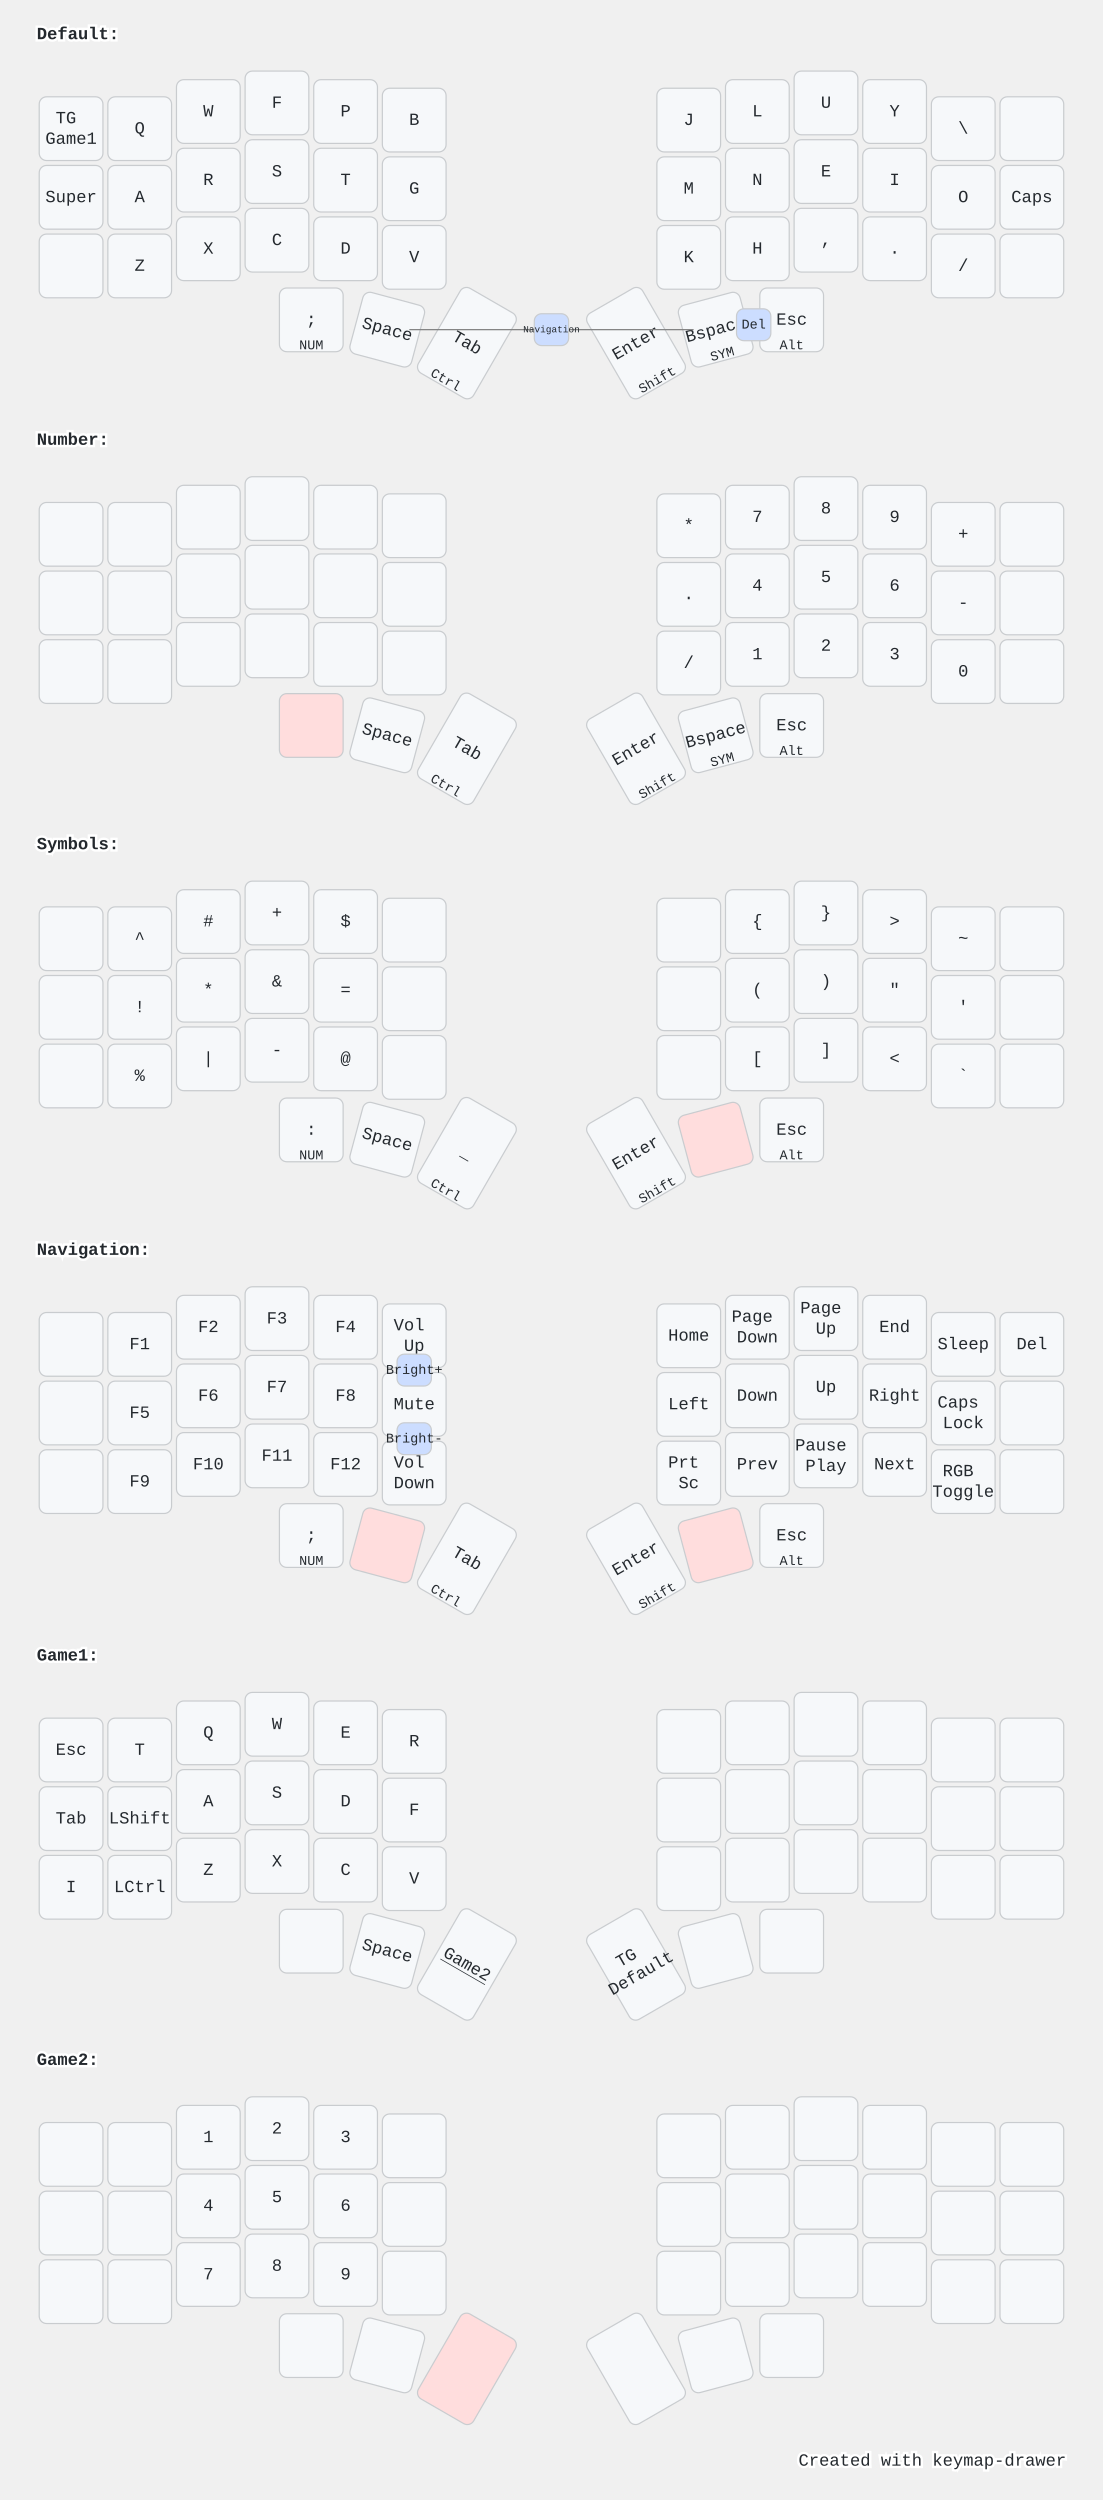
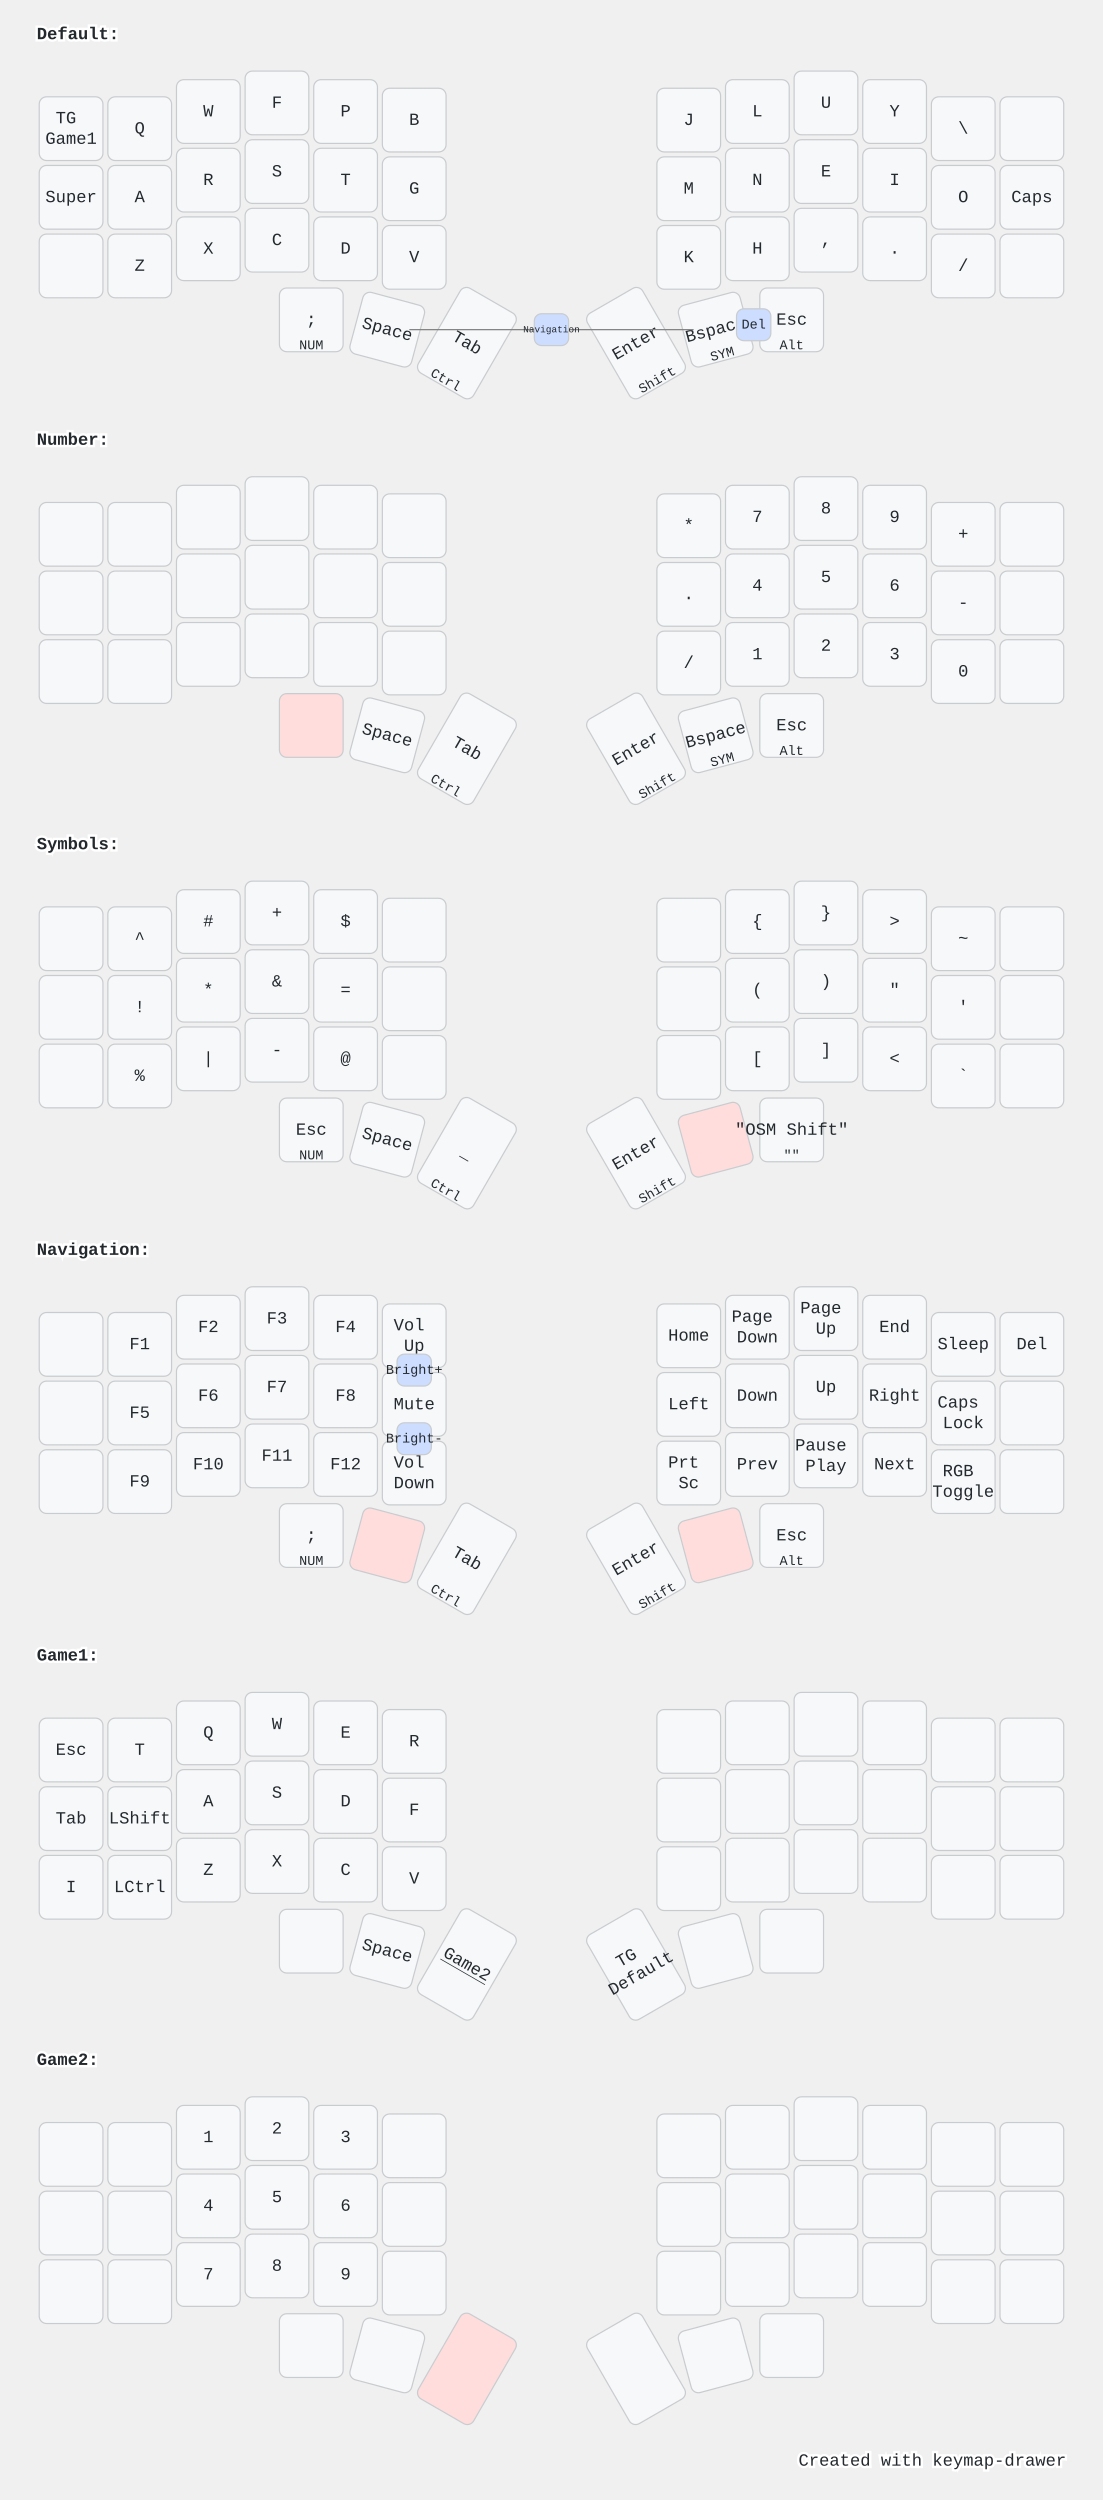
<svg xmlns="http://www.w3.org/2000/svg" width="900" height="2040" viewBox="0 0 900 2040" class="keymap">
  <style>/* inherit to force styles through use tags */
svg path {
    fill: inherit;
}

/* font and background color specifications */
svg.keymap {
    font-family: SFMono-Regular,Consolas,Liberation Mono,Menlo,monospace;
    font-size: 14px;
    font-kerning: normal;
    text-rendering: optimizeLegibility;
    fill: #24292e;
}

/* default key styling */
rect.key {
    fill: #f6f8fa;
}

rect.key, rect.combo {
    stroke: #c9cccf;
    stroke-width: 1;
}

/* default key side styling, only used is draw_key_sides is set */
rect.side {
    filter: brightness(90%);
}

/* color accent for combo boxes */
rect.combo, rect.combo-separate {
    fill: #cdf;
}

/* color accent for held keys */
rect.held, rect.combo.held {
    fill: #fdd;
}

/* color accent for ghost (optional) keys */
rect.ghost, rect.combo.ghost {
    stroke-dasharray: 4, 4;
    stroke-width: 2;
}

text {
    text-anchor: middle;
    dominant-baseline: middle;
}

/* styling for layer labels */
text.label {
    font-weight: bold;
    text-anchor: start;
    stroke: white;
    stroke-width: 4;
    paint-order: stroke;
}

/* styling for optional footer */
text.footer {
    text-anchor: end;
    dominant-baseline: auto;
    stroke: white;
    stroke-width: 4;
    paint-order: stroke;
}

/* styling for combo tap, and key non-tap label text */
text.combo, text.hold, text.shifted, text.left, text.right, text.tl, text.tr, text.bl, text.br {
    font-size: 11px;
}

text.hold, text.bl, text.br {
    text-anchor: middle;
    dominant-baseline: auto;
}

text.shifted, text.tl, text.tr {
    text-anchor: middle;
    dominant-baseline: hanging;
}

text.left, text.tl, text.bl {
    text-anchor: start;
}

text.right, text.tr, text.br {
    text-anchor: end;
}

text.layer-activator {
    text-decoration: underline;
}

/* styling for hold/shifted label text in combo box */
text.combo.hold, text.combo.shifted, text.combo.left, text.combo.right {
    font-size: 8px;
}

/* lighter symbol for transparent keys */
text.trans {
    fill: #7b7e81;
}

/* styling for combo dendrons */
path.combo {
    stroke-width: 1;
    stroke: gray;
    fill: none;
}

/* Start Tabler Icons Cleanup */
/* cannot use height/width with glyphs */
.icon-tabler &gt; path {
    fill: inherit;
    stroke: inherit;
    stroke-width: 2;
}
/* hide tabler's default box */
.icon-tabler &gt; path[stroke="none"][fill="none"] {
    visibility: hidden;
}
/* End Tabler Icons Cleanup */

@media (prefers-color-scheme: dark) {
svg.keymap { fill: #d1d6db; }
rect.key { fill: #3f4750; }
rect.key, rect.combo { stroke: #60666c; }
rect.combo, rect.combo-separate { fill: #1f3d7a; }
rect.held, rect.combo.held { fill: #854747; }
text.label, text.footer { stroke: black; }
text.trans { fill: #7e8184; }
path.combo { stroke: #7f7f7f; }

}</style>
  <g transform="translate(30, 0)" class="layer-Default">
    <text x="0" y="28" class="label" id="Default">Default:</text>
    <g transform="translate(0, 56)">
      <g transform="translate(28, 49)" class="key keypos-0">
        <rect rx="6" ry="6" x="-26" y="-26" width="52" height="52" class="key" />
        <text x="0" y="0" class="key tap">
          <tspan x="0" dy="-0.6em">TG</tspan>
          <tspan x="0" dy="1.2em">Game1</tspan>
        </text>
      </g>
      <g transform="translate(84, 49)" class="key keypos-1">
        <rect rx="6" ry="6" x="-26" y="-26" width="52" height="52" class="key" />
        <text x="0" y="0" class="key tap">Q</text>
      </g>
      <g transform="translate(140, 35)" class="key keypos-2">
        <rect rx="6" ry="6" x="-26" y="-26" width="52" height="52" class="key" />
        <text x="0" y="0" class="key tap">W</text>
      </g>
      <g transform="translate(196, 28)" class="key keypos-3">
        <rect rx="6" ry="6" x="-26" y="-26" width="52" height="52" class="key" />
        <text x="0" y="0" class="key tap">F</text>
      </g>
      <g transform="translate(252, 35)" class="key keypos-4">
        <rect rx="6" ry="6" x="-26" y="-26" width="52" height="52" class="key" />
        <text x="0" y="0" class="key tap">P</text>
      </g>
      <g transform="translate(308, 42)" class="key keypos-5">
        <rect rx="6" ry="6" x="-26" y="-26" width="52" height="52" class="key" />
        <text x="0" y="0" class="key tap">B</text>
      </g>
      <g transform="translate(532, 42)" class="key keypos-6">
        <rect rx="6" ry="6" x="-26" y="-26" width="52" height="52" class="key" />
        <text x="0" y="0" class="key tap">J</text>
      </g>
      <g transform="translate(588, 35)" class="key keypos-7">
        <rect rx="6" ry="6" x="-26" y="-26" width="52" height="52" class="key" />
        <text x="0" y="0" class="key tap">L</text>
      </g>
      <g transform="translate(644, 28)" class="key keypos-8">
        <rect rx="6" ry="6" x="-26" y="-26" width="52" height="52" class="key" />
        <text x="0" y="0" class="key tap">U</text>
      </g>
      <g transform="translate(700, 35)" class="key keypos-9">
        <rect rx="6" ry="6" x="-26" y="-26" width="52" height="52" class="key" />
        <text x="0" y="0" class="key tap">Y</text>
      </g>
      <g transform="translate(756, 49)" class="key keypos-10">
        <rect rx="6" ry="6" x="-26" y="-26" width="52" height="52" class="key" />
        <text x="0" y="0" class="key tap">\</text>
      </g>
      <g transform="translate(812, 49)" class="key keypos-11">
        <rect rx="6" ry="6" x="-26" y="-26" width="52" height="52" class="key" />
      </g>
      <g transform="translate(28, 105)" class="key keypos-12">
        <rect rx="6" ry="6" x="-26" y="-26" width="52" height="52" class="key" />
        <text x="0" y="0" class="key tap">Super</text>
      </g>
      <g transform="translate(84, 105)" class="key keypos-13">
        <rect rx="6" ry="6" x="-26" y="-26" width="52" height="52" class="key" />
        <text x="0" y="0" class="key tap">A</text>
      </g>
      <g transform="translate(140, 91)" class="key keypos-14">
        <rect rx="6" ry="6" x="-26" y="-26" width="52" height="52" class="key" />
        <text x="0" y="0" class="key tap">R</text>
      </g>
      <g transform="translate(196, 84)" class="key keypos-15">
        <rect rx="6" ry="6" x="-26" y="-26" width="52" height="52" class="key" />
        <text x="0" y="0" class="key tap">S</text>
      </g>
      <g transform="translate(252, 91)" class="key keypos-16">
        <rect rx="6" ry="6" x="-26" y="-26" width="52" height="52" class="key" />
        <text x="0" y="0" class="key tap">T</text>
      </g>
      <g transform="translate(308, 98)" class="key keypos-17">
        <rect rx="6" ry="6" x="-26" y="-26" width="52" height="52" class="key" />
        <text x="0" y="0" class="key tap">G</text>
      </g>
      <g transform="translate(532, 98)" class="key keypos-18">
        <rect rx="6" ry="6" x="-26" y="-26" width="52" height="52" class="key" />
        <text x="0" y="0" class="key tap">M</text>
      </g>
      <g transform="translate(588, 91)" class="key keypos-19">
        <rect rx="6" ry="6" x="-26" y="-26" width="52" height="52" class="key" />
        <text x="0" y="0" class="key tap">N</text>
      </g>
      <g transform="translate(644, 84)" class="key keypos-20">
        <rect rx="6" ry="6" x="-26" y="-26" width="52" height="52" class="key" />
        <text x="0" y="0" class="key tap">E</text>
      </g>
      <g transform="translate(700, 91)" class="key keypos-21">
        <rect rx="6" ry="6" x="-26" y="-26" width="52" height="52" class="key" />
        <text x="0" y="0" class="key tap">I</text>
      </g>
      <g transform="translate(756, 105)" class="key keypos-22">
        <rect rx="6" ry="6" x="-26" y="-26" width="52" height="52" class="key" />
        <text x="0" y="0" class="key tap">O</text>
      </g>
      <g transform="translate(812, 105)" class="key keypos-23">
        <rect rx="6" ry="6" x="-26" y="-26" width="52" height="52" class="key" />
        <text x="0" y="0" class="key tap">Caps</text>
      </g>
      <g transform="translate(28, 161)" class="key keypos-24">
        <rect rx="6" ry="6" x="-26" y="-26" width="52" height="52" class="key" />
      </g>
      <g transform="translate(84, 161)" class="key keypos-25">
        <rect rx="6" ry="6" x="-26" y="-26" width="52" height="52" class="key" />
        <text x="0" y="0" class="key tap">Z</text>
      </g>
      <g transform="translate(140, 147)" class="key keypos-26">
        <rect rx="6" ry="6" x="-26" y="-26" width="52" height="52" class="key" />
        <text x="0" y="0" class="key tap">X</text>
      </g>
      <g transform="translate(196, 140)" class="key keypos-27">
        <rect rx="6" ry="6" x="-26" y="-26" width="52" height="52" class="key" />
        <text x="0" y="0" class="key tap">C</text>
      </g>
      <g transform="translate(252, 147)" class="key keypos-28">
        <rect rx="6" ry="6" x="-26" y="-26" width="52" height="52" class="key" />
        <text x="0" y="0" class="key tap">D</text>
      </g>
      <g transform="translate(308, 154)" class="key keypos-29">
        <rect rx="6" ry="6" x="-26" y="-26" width="52" height="52" class="key" />
        <text x="0" y="0" class="key tap">V</text>
      </g>
      <g transform="translate(532, 154)" class="key keypos-30">
        <rect rx="6" ry="6" x="-26" y="-26" width="52" height="52" class="key" />
        <text x="0" y="0" class="key tap">K</text>
      </g>
      <g transform="translate(588, 147)" class="key keypos-31">
        <rect rx="6" ry="6" x="-26" y="-26" width="52" height="52" class="key" />
        <text x="0" y="0" class="key tap">H</text>
      </g>
      <g transform="translate(644, 140)" class="key keypos-32">
        <rect rx="6" ry="6" x="-26" y="-26" width="52" height="52" class="key" />
        <text x="0" y="0" class="key tap">,</text>
      </g>
      <g transform="translate(700, 147)" class="key keypos-33">
        <rect rx="6" ry="6" x="-26" y="-26" width="52" height="52" class="key" />
        <text x="0" y="0" class="key tap">.</text>
      </g>
      <g transform="translate(756, 161)" class="key keypos-34">
        <rect rx="6" ry="6" x="-26" y="-26" width="52" height="52" class="key" />
        <text x="0" y="0" class="key tap">/</text>
      </g>
      <g transform="translate(812, 161)" class="key keypos-35">
        <rect rx="6" ry="6" x="-26" y="-26" width="52" height="52" class="key" />
      </g>
      <g transform="translate(224, 205)" class="key keypos-36">
        <rect rx="6" ry="6" x="-26" y="-26" width="52" height="52" class="key" />
        <text x="0" y="0" class="key tap">;</text>
        <text x="0" y="24" class="key hold">NUM</text>
      </g>
      <g transform="translate(286, 213) rotate(15.0)" class="key keypos-37">
        <rect rx="6" ry="6" x="-26" y="-26" width="52" height="52" class="key" />
        <text x="0" y="0" class="key tap">Space</text>
      </g>
      <g transform="translate(351, 224) rotate(30.0)" class="key keypos-38">
        <rect rx="6" ry="6" x="-26" y="-40" width="52" height="80" class="key" />
        <text x="0" y="0" class="key tap">Tab</text>
        <text x="0" y="38" class="key hold">Ctrl</text>
      </g>
      <g transform="translate(489, 224) rotate(-30.0)" class="key keypos-39">
        <rect rx="6" ry="6" x="-26" y="-40" width="52" height="80" class="key" />
        <text x="0" y="0" class="key tap">Enter</text>
        <text x="0" y="38" class="key hold">Shift</text>
      </g>
      <g transform="translate(554, 213) rotate(-15.0)" class="key keypos-40">
        <rect rx="6" ry="6" x="-26" y="-26" width="52" height="52" class="key" />
        <text x="0" y="0" class="key tap">Bspace</text>
        <text x="0" y="24" class="key hold">SYM</text>
      </g>
      <g transform="translate(616, 205)" class="key keypos-41">
        <rect rx="6" ry="6" x="-26" y="-26" width="52" height="52" class="key" />
        <text x="0" y="0" class="key tap">Esc</text>
        <text x="0" y="24" class="key hold">Alt</text>
      </g>
      <g class="combo combopos-0">
        <path d="M420,213 l-116,0" class="combo" />
        <path d="M420,213 l116,0" class="combo" />
        <rect rx="6" ry="6" x="406" y="200" width="28" height="26" class="combo" />
        <a href="#Navigation">
          <text x="420" y="213" class="combo tap layer-activator">
            <tspan style="font-size: 70%">Navigation</tspan>
          </text>
        </a>
      </g>
      <g class="combo combopos-1">
        <rect rx="6" ry="6" x="571" y="196" width="28" height="26" class="combo" />
        <text x="585" y="209" class="combo tap">Del</text>
      </g>
    </g>
  </g>
  <g transform="translate(30, 331)" class="layer-Number">
    <text x="0" y="28" class="label" id="Number">Number:</text>
    <g transform="translate(0, 56)">
      <g transform="translate(28, 49)" class="key keypos-0">
        <rect rx="6" ry="6" x="-26" y="-26" width="52" height="52" class="key" />
      </g>
      <g transform="translate(84, 49)" class="key keypos-1">
        <rect rx="6" ry="6" x="-26" y="-26" width="52" height="52" class="key" />
      </g>
      <g transform="translate(140, 35)" class="key keypos-2">
        <rect rx="6" ry="6" x="-26" y="-26" width="52" height="52" class="key" />
      </g>
      <g transform="translate(196, 28)" class="key keypos-3">
        <rect rx="6" ry="6" x="-26" y="-26" width="52" height="52" class="key" />
      </g>
      <g transform="translate(252, 35)" class="key keypos-4">
        <rect rx="6" ry="6" x="-26" y="-26" width="52" height="52" class="key" />
      </g>
      <g transform="translate(308, 42)" class="key keypos-5">
        <rect rx="6" ry="6" x="-26" y="-26" width="52" height="52" class="key" />
      </g>
      <g transform="translate(532, 42)" class="key keypos-6">
        <rect rx="6" ry="6" x="-26" y="-26" width="52" height="52" class="key" />
        <text x="0" y="0" class="key tap">*</text>
      </g>
      <g transform="translate(588, 35)" class="key keypos-7">
        <rect rx="6" ry="6" x="-26" y="-26" width="52" height="52" class="key" />
        <text x="0" y="0" class="key tap">7</text>
      </g>
      <g transform="translate(644, 28)" class="key keypos-8">
        <rect rx="6" ry="6" x="-26" y="-26" width="52" height="52" class="key" />
        <text x="0" y="0" class="key tap">8</text>
      </g>
      <g transform="translate(700, 35)" class="key keypos-9">
        <rect rx="6" ry="6" x="-26" y="-26" width="52" height="52" class="key" />
        <text x="0" y="0" class="key tap">9</text>
      </g>
      <g transform="translate(756, 49)" class="key keypos-10">
        <rect rx="6" ry="6" x="-26" y="-26" width="52" height="52" class="key" />
        <text x="0" y="0" class="key tap">+</text>
      </g>
      <g transform="translate(812, 49)" class="key keypos-11">
        <rect rx="6" ry="6" x="-26" y="-26" width="52" height="52" class="key" />
      </g>
      <g transform="translate(28, 105)" class="key keypos-12">
        <rect rx="6" ry="6" x="-26" y="-26" width="52" height="52" class="key" />
      </g>
      <g transform="translate(84, 105)" class="key keypos-13">
        <rect rx="6" ry="6" x="-26" y="-26" width="52" height="52" class="key" />
      </g>
      <g transform="translate(140, 91)" class="key keypos-14">
        <rect rx="6" ry="6" x="-26" y="-26" width="52" height="52" class="key" />
      </g>
      <g transform="translate(196, 84)" class="key keypos-15">
        <rect rx="6" ry="6" x="-26" y="-26" width="52" height="52" class="key" />
      </g>
      <g transform="translate(252, 91)" class="key keypos-16">
        <rect rx="6" ry="6" x="-26" y="-26" width="52" height="52" class="key" />
      </g>
      <g transform="translate(308, 98)" class="key keypos-17">
        <rect rx="6" ry="6" x="-26" y="-26" width="52" height="52" class="key" />
      </g>
      <g transform="translate(532, 98)" class="key keypos-18">
        <rect rx="6" ry="6" x="-26" y="-26" width="52" height="52" class="key" />
        <text x="0" y="0" class="key tap">.</text>
      </g>
      <g transform="translate(588, 91)" class="key keypos-19">
        <rect rx="6" ry="6" x="-26" y="-26" width="52" height="52" class="key" />
        <text x="0" y="0" class="key tap">4</text>
      </g>
      <g transform="translate(644, 84)" class="key keypos-20">
        <rect rx="6" ry="6" x="-26" y="-26" width="52" height="52" class="key" />
        <text x="0" y="0" class="key tap">5</text>
      </g>
      <g transform="translate(700, 91)" class="key keypos-21">
        <rect rx="6" ry="6" x="-26" y="-26" width="52" height="52" class="key" />
        <text x="0" y="0" class="key tap">6</text>
      </g>
      <g transform="translate(756, 105)" class="key keypos-22">
        <rect rx="6" ry="6" x="-26" y="-26" width="52" height="52" class="key" />
        <text x="0" y="0" class="key tap">-</text>
      </g>
      <g transform="translate(812, 105)" class="key keypos-23">
        <rect rx="6" ry="6" x="-26" y="-26" width="52" height="52" class="key" />
      </g>
      <g transform="translate(28, 161)" class="key keypos-24">
        <rect rx="6" ry="6" x="-26" y="-26" width="52" height="52" class="key" />
      </g>
      <g transform="translate(84, 161)" class="key keypos-25">
        <rect rx="6" ry="6" x="-26" y="-26" width="52" height="52" class="key" />
      </g>
      <g transform="translate(140, 147)" class="key keypos-26">
        <rect rx="6" ry="6" x="-26" y="-26" width="52" height="52" class="key" />
      </g>
      <g transform="translate(196, 140)" class="key keypos-27">
        <rect rx="6" ry="6" x="-26" y="-26" width="52" height="52" class="key" />
      </g>
      <g transform="translate(252, 147)" class="key keypos-28">
        <rect rx="6" ry="6" x="-26" y="-26" width="52" height="52" class="key" />
      </g>
      <g transform="translate(308, 154)" class="key keypos-29">
        <rect rx="6" ry="6" x="-26" y="-26" width="52" height="52" class="key" />
      </g>
      <g transform="translate(532, 154)" class="key keypos-30">
        <rect rx="6" ry="6" x="-26" y="-26" width="52" height="52" class="key" />
        <text x="0" y="0" class="key tap">/</text>
      </g>
      <g transform="translate(588, 147)" class="key keypos-31">
        <rect rx="6" ry="6" x="-26" y="-26" width="52" height="52" class="key" />
        <text x="0" y="0" class="key tap">1</text>
      </g>
      <g transform="translate(644, 140)" class="key keypos-32">
        <rect rx="6" ry="6" x="-26" y="-26" width="52" height="52" class="key" />
        <text x="0" y="0" class="key tap">2</text>
      </g>
      <g transform="translate(700, 147)" class="key keypos-33">
        <rect rx="6" ry="6" x="-26" y="-26" width="52" height="52" class="key" />
        <text x="0" y="0" class="key tap">3</text>
      </g>
      <g transform="translate(756, 161)" class="key keypos-34">
        <rect rx="6" ry="6" x="-26" y="-26" width="52" height="52" class="key" />
        <text x="0" y="0" class="key tap">0</text>
      </g>
      <g transform="translate(812, 161)" class="key keypos-35">
        <rect rx="6" ry="6" x="-26" y="-26" width="52" height="52" class="key" />
      </g>
      <g transform="translate(224, 205)" class="key held keypos-36">
        <rect rx="6" ry="6" x="-26" y="-26" width="52" height="52" class="key held" />
      </g>
      <g transform="translate(286, 213) rotate(15.0)" class="key keypos-37">
        <rect rx="6" ry="6" x="-26" y="-26" width="52" height="52" class="key" />
        <text x="0" y="0" class="key tap">Space</text>
      </g>
      <g transform="translate(351, 224) rotate(30.0)" class="key keypos-38">
        <rect rx="6" ry="6" x="-26" y="-40" width="52" height="80" class="key" />
        <text x="0" y="0" class="key tap">Tab</text>
        <text x="0" y="38" class="key hold">Ctrl</text>
      </g>
      <g transform="translate(489, 224) rotate(-30.0)" class="key keypos-39">
        <rect rx="6" ry="6" x="-26" y="-40" width="52" height="80" class="key" />
        <text x="0" y="0" class="key tap">Enter</text>
        <text x="0" y="38" class="key hold">Shift</text>
      </g>
      <g transform="translate(554, 213) rotate(-15.0)" class="key keypos-40">
        <rect rx="6" ry="6" x="-26" y="-26" width="52" height="52" class="key" />
        <text x="0" y="0" class="key tap">Bspace</text>
        <text x="0" y="24" class="key hold">SYM</text>
      </g>
      <g transform="translate(616, 205)" class="key keypos-41">
        <rect rx="6" ry="6" x="-26" y="-26" width="52" height="52" class="key" />
        <text x="0" y="0" class="key tap">Esc</text>
        <text x="0" y="24" class="key hold">Alt</text>
      </g>
    </g>
  </g>
  <g transform="translate(30, 661)" class="layer-Symbols">
    <text x="0" y="28" class="label" id="Symbols">Symbols:</text>
    <g transform="translate(0, 56)">
      <g transform="translate(28, 49)" class="key keypos-0">
        <rect rx="6" ry="6" x="-26" y="-26" width="52" height="52" class="key" />
      </g>
      <g transform="translate(84, 49)" class="key keypos-1">
        <rect rx="6" ry="6" x="-26" y="-26" width="52" height="52" class="key" />
        <text x="0" y="0" class="key tap">^</text>
      </g>
      <g transform="translate(140, 35)" class="key keypos-2">
        <rect rx="6" ry="6" x="-26" y="-26" width="52" height="52" class="key" />
        <text x="0" y="0" class="key tap">#</text>
      </g>
      <g transform="translate(196, 28)" class="key keypos-3">
        <rect rx="6" ry="6" x="-26" y="-26" width="52" height="52" class="key" />
        <text x="0" y="0" class="key tap">+</text>
      </g>
      <g transform="translate(252, 35)" class="key keypos-4">
        <rect rx="6" ry="6" x="-26" y="-26" width="52" height="52" class="key" />
        <text x="0" y="0" class="key tap">$</text>
      </g>
      <g transform="translate(308, 42)" class="key keypos-5">
        <rect rx="6" ry="6" x="-26" y="-26" width="52" height="52" class="key" />
      </g>
      <g transform="translate(532, 42)" class="key keypos-6">
        <rect rx="6" ry="6" x="-26" y="-26" width="52" height="52" class="key" />
      </g>
      <g transform="translate(588, 35)" class="key keypos-7">
        <rect rx="6" ry="6" x="-26" y="-26" width="52" height="52" class="key" />
        <text x="0" y="0" class="key tap">{</text>
      </g>
      <g transform="translate(644, 28)" class="key keypos-8">
        <rect rx="6" ry="6" x="-26" y="-26" width="52" height="52" class="key" />
        <text x="0" y="0" class="key tap">}</text>
      </g>
      <g transform="translate(700, 35)" class="key keypos-9">
        <rect rx="6" ry="6" x="-26" y="-26" width="52" height="52" class="key" />
        <text x="0" y="0" class="key tap">&gt;</text>
      </g>
      <g transform="translate(756, 49)" class="key keypos-10">
        <rect rx="6" ry="6" x="-26" y="-26" width="52" height="52" class="key" />
        <text x="0" y="0" class="key tap">~</text>
      </g>
      <g transform="translate(812, 49)" class="key keypos-11">
        <rect rx="6" ry="6" x="-26" y="-26" width="52" height="52" class="key" />
      </g>
      <g transform="translate(28, 105)" class="key keypos-12">
        <rect rx="6" ry="6" x="-26" y="-26" width="52" height="52" class="key" />
      </g>
      <g transform="translate(84, 105)" class="key keypos-13">
        <rect rx="6" ry="6" x="-26" y="-26" width="52" height="52" class="key" />
        <text x="0" y="0" class="key tap">!</text>
      </g>
      <g transform="translate(140, 91)" class="key keypos-14">
        <rect rx="6" ry="6" x="-26" y="-26" width="52" height="52" class="key" />
        <text x="0" y="0" class="key tap">*</text>
      </g>
      <g transform="translate(196, 84)" class="key keypos-15">
        <rect rx="6" ry="6" x="-26" y="-26" width="52" height="52" class="key" />
        <text x="0" y="0" class="key tap">&amp;</text>
      </g>
      <g transform="translate(252, 91)" class="key keypos-16">
        <rect rx="6" ry="6" x="-26" y="-26" width="52" height="52" class="key" />
        <text x="0" y="0" class="key tap">=</text>
      </g>
      <g transform="translate(308, 98)" class="key keypos-17">
        <rect rx="6" ry="6" x="-26" y="-26" width="52" height="52" class="key" />
      </g>
      <g transform="translate(532, 98)" class="key keypos-18">
        <rect rx="6" ry="6" x="-26" y="-26" width="52" height="52" class="key" />
      </g>
      <g transform="translate(588, 91)" class="key keypos-19">
        <rect rx="6" ry="6" x="-26" y="-26" width="52" height="52" class="key" />
        <text x="0" y="0" class="key tap">(</text>
      </g>
      <g transform="translate(644, 84)" class="key keypos-20">
        <rect rx="6" ry="6" x="-26" y="-26" width="52" height="52" class="key" />
        <text x="0" y="0" class="key tap">)</text>
      </g>
      <g transform="translate(700, 91)" class="key keypos-21">
        <rect rx="6" ry="6" x="-26" y="-26" width="52" height="52" class="key" />
        <text x="0" y="0" class="key tap">"</text>
      </g>
      <g transform="translate(756, 105)" class="key keypos-22">
        <rect rx="6" ry="6" x="-26" y="-26" width="52" height="52" class="key" />
        <text x="0" y="0" class="key tap">'</text>
      </g>
      <g transform="translate(812, 105)" class="key keypos-23">
        <rect rx="6" ry="6" x="-26" y="-26" width="52" height="52" class="key" />
      </g>
      <g transform="translate(28, 161)" class="key keypos-24">
        <rect rx="6" ry="6" x="-26" y="-26" width="52" height="52" class="key" />
      </g>
      <g transform="translate(84, 161)" class="key keypos-25">
        <rect rx="6" ry="6" x="-26" y="-26" width="52" height="52" class="key" />
        <text x="0" y="0" class="key tap">%</text>
      </g>
      <g transform="translate(140, 147)" class="key keypos-26">
        <rect rx="6" ry="6" x="-26" y="-26" width="52" height="52" class="key" />
        <text x="0" y="0" class="key tap">|</text>
      </g>
      <g transform="translate(196, 140)" class="key keypos-27">
        <rect rx="6" ry="6" x="-26" y="-26" width="52" height="52" class="key" />
        <text x="0" y="0" class="key tap">-</text>
      </g>
      <g transform="translate(252, 147)" class="key keypos-28">
        <rect rx="6" ry="6" x="-26" y="-26" width="52" height="52" class="key" />
        <text x="0" y="0" class="key tap">@</text>
      </g>
      <g transform="translate(308, 154)" class="key keypos-29">
        <rect rx="6" ry="6" x="-26" y="-26" width="52" height="52" class="key" />
      </g>
      <g transform="translate(532, 154)" class="key keypos-30">
        <rect rx="6" ry="6" x="-26" y="-26" width="52" height="52" class="key" />
      </g>
      <g transform="translate(588, 147)" class="key keypos-31">
        <rect rx="6" ry="6" x="-26" y="-26" width="52" height="52" class="key" />
        <text x="0" y="0" class="key tap">[</text>
      </g>
      <g transform="translate(644, 140)" class="key keypos-32">
        <rect rx="6" ry="6" x="-26" y="-26" width="52" height="52" class="key" />
        <text x="0" y="0" class="key tap">]</text>
      </g>
      <g transform="translate(700, 147)" class="key keypos-33">
        <rect rx="6" ry="6" x="-26" y="-26" width="52" height="52" class="key" />
        <text x="0" y="0" class="key tap">&lt;</text>
      </g>
      <g transform="translate(756, 161)" class="key keypos-34">
        <rect rx="6" ry="6" x="-26" y="-26" width="52" height="52" class="key" />
        <text x="0" y="0" class="key tap">`</text>
      </g>
      <g transform="translate(812, 161)" class="key keypos-35">
        <rect rx="6" ry="6" x="-26" y="-26" width="52" height="52" class="key" />
      </g>
      <g transform="translate(224, 205)" class="key keypos-36">
        <rect rx="6" ry="6" x="-26" y="-26" width="52" height="52" class="key" />
-         <text x="0" y="0" class="key tap">:</text>
+         <text x="0" y="0" class="key tap">Esc</text>
        <text x="0" y="24" class="key hold">NUM</text>
      </g>
      <g transform="translate(286, 213) rotate(15.0)" class="key keypos-37">
        <rect rx="6" ry="6" x="-26" y="-26" width="52" height="52" class="key" />
        <text x="0" y="0" class="key tap">Space</text>
      </g>
      <g transform="translate(351, 224) rotate(30.0)" class="key keypos-38">
        <rect rx="6" ry="6" x="-26" y="-40" width="52" height="80" class="key" />
        <text x="0" y="0" class="key tap">_</text>
        <text x="0" y="38" class="key hold">Ctrl</text>
      </g>
      <g transform="translate(489, 224) rotate(-30.0)" class="key keypos-39">
        <rect rx="6" ry="6" x="-26" y="-40" width="52" height="80" class="key" />
        <text x="0" y="0" class="key tap">Enter</text>
        <text x="0" y="38" class="key hold">Shift</text>
      </g>
      <g transform="translate(554, 213) rotate(-15.0)" class="key held keypos-40">
        <rect rx="6" ry="6" x="-26" y="-26" width="52" height="52" class="key held" />
      </g>
      <g transform="translate(616, 205)" class="key keypos-41">
        <rect rx="6" ry="6" x="-26" y="-26" width="52" height="52" class="key" />
-         <text x="0" y="0" class="key tap">Esc</text>
-         <text x="0" y="24" class="key hold">Alt</text>
+         <text x="0" y="0" class="key tap">"OSM Shift"</text>
+         <text x="0" y="24" class="key hold">""</text>
      </g>
    </g>
  </g>
  <g transform="translate(30, 992)" class="layer-Navigation">
    <text x="0" y="28" class="label" id="Navigation">Navigation:</text>
    <g transform="translate(0, 56)">
      <g transform="translate(28, 49)" class="key keypos-0">
        <rect rx="6" ry="6" x="-26" y="-26" width="52" height="52" class="key" />
      </g>
      <g transform="translate(84, 49)" class="key keypos-1">
        <rect rx="6" ry="6" x="-26" y="-26" width="52" height="52" class="key" />
        <text x="0" y="0" class="key tap">F1</text>
      </g>
      <g transform="translate(140, 35)" class="key keypos-2">
        <rect rx="6" ry="6" x="-26" y="-26" width="52" height="52" class="key" />
        <text x="0" y="0" class="key tap">F2</text>
      </g>
      <g transform="translate(196, 28)" class="key keypos-3">
        <rect rx="6" ry="6" x="-26" y="-26" width="52" height="52" class="key" />
        <text x="0" y="0" class="key tap">F3</text>
      </g>
      <g transform="translate(252, 35)" class="key keypos-4">
        <rect rx="6" ry="6" x="-26" y="-26" width="52" height="52" class="key" />
        <text x="0" y="0" class="key tap">F4</text>
      </g>
      <g transform="translate(308, 42)" class="key keypos-5">
        <rect rx="6" ry="6" x="-26" y="-26" width="52" height="52" class="key" />
        <text x="0" y="0" class="key tap">
          <tspan x="0" dy="-0.6em">Vol</tspan>
          <tspan x="0" dy="1.2em">Up</tspan>
        </text>
      </g>
      <g transform="translate(532, 42)" class="key keypos-6">
        <rect rx="6" ry="6" x="-26" y="-26" width="52" height="52" class="key" />
        <text x="0" y="0" class="key tap">Home</text>
      </g>
      <g transform="translate(588, 35)" class="key keypos-7">
        <rect rx="6" ry="6" x="-26" y="-26" width="52" height="52" class="key" />
        <text x="0" y="0" class="key tap">
          <tspan x="0" dy="-0.6em">Page</tspan>
          <tspan x="0" dy="1.2em">Down</tspan>
        </text>
      </g>
      <g transform="translate(644, 28)" class="key keypos-8">
        <rect rx="6" ry="6" x="-26" y="-26" width="52" height="52" class="key" />
        <text x="0" y="0" class="key tap">
          <tspan x="0" dy="-0.6em">Page</tspan>
          <tspan x="0" dy="1.2em">Up</tspan>
        </text>
      </g>
      <g transform="translate(700, 35)" class="key keypos-9">
        <rect rx="6" ry="6" x="-26" y="-26" width="52" height="52" class="key" />
        <text x="0" y="0" class="key tap">End</text>
      </g>
      <g transform="translate(756, 49)" class="key keypos-10">
        <rect rx="6" ry="6" x="-26" y="-26" width="52" height="52" class="key" />
        <text x="0" y="0" class="key tap">Sleep</text>
      </g>
      <g transform="translate(812, 49)" class="key keypos-11">
        <rect rx="6" ry="6" x="-26" y="-26" width="52" height="52" class="key" />
        <text x="0" y="0" class="key tap">Del</text>
      </g>
      <g transform="translate(28, 105)" class="key keypos-12">
        <rect rx="6" ry="6" x="-26" y="-26" width="52" height="52" class="key" />
      </g>
      <g transform="translate(84, 105)" class="key keypos-13">
        <rect rx="6" ry="6" x="-26" y="-26" width="52" height="52" class="key" />
        <text x="0" y="0" class="key tap">F5</text>
      </g>
      <g transform="translate(140, 91)" class="key keypos-14">
        <rect rx="6" ry="6" x="-26" y="-26" width="52" height="52" class="key" />
        <text x="0" y="0" class="key tap">F6</text>
      </g>
      <g transform="translate(196, 84)" class="key keypos-15">
        <rect rx="6" ry="6" x="-26" y="-26" width="52" height="52" class="key" />
        <text x="0" y="0" class="key tap">F7</text>
      </g>
      <g transform="translate(252, 91)" class="key keypos-16">
        <rect rx="6" ry="6" x="-26" y="-26" width="52" height="52" class="key" />
        <text x="0" y="0" class="key tap">F8</text>
      </g>
      <g transform="translate(308, 98)" class="key keypos-17">
        <rect rx="6" ry="6" x="-26" y="-26" width="52" height="52" class="key" />
        <text x="0" y="0" class="key tap">Mute</text>
      </g>
      <g transform="translate(532, 98)" class="key keypos-18">
        <rect rx="6" ry="6" x="-26" y="-26" width="52" height="52" class="key" />
        <text x="0" y="0" class="key tap">Left</text>
      </g>
      <g transform="translate(588, 91)" class="key keypos-19">
        <rect rx="6" ry="6" x="-26" y="-26" width="52" height="52" class="key" />
        <text x="0" y="0" class="key tap">Down</text>
      </g>
      <g transform="translate(644, 84)" class="key keypos-20">
        <rect rx="6" ry="6" x="-26" y="-26" width="52" height="52" class="key" />
        <text x="0" y="0" class="key tap">Up</text>
      </g>
      <g transform="translate(700, 91)" class="key keypos-21">
        <rect rx="6" ry="6" x="-26" y="-26" width="52" height="52" class="key" />
        <text x="0" y="0" class="key tap">Right</text>
      </g>
      <g transform="translate(756, 105)" class="key keypos-22">
        <rect rx="6" ry="6" x="-26" y="-26" width="52" height="52" class="key" />
        <text x="0" y="0" class="key tap">
          <tspan x="0" dy="-0.6em">Caps</tspan>
          <tspan x="0" dy="1.2em">Lock</tspan>
        </text>
      </g>
      <g transform="translate(812, 105)" class="key keypos-23">
        <rect rx="6" ry="6" x="-26" y="-26" width="52" height="52" class="key" />
      </g>
      <g transform="translate(28, 161)" class="key keypos-24">
        <rect rx="6" ry="6" x="-26" y="-26" width="52" height="52" class="key" />
      </g>
      <g transform="translate(84, 161)" class="key keypos-25">
        <rect rx="6" ry="6" x="-26" y="-26" width="52" height="52" class="key" />
        <text x="0" y="0" class="key tap">F9</text>
      </g>
      <g transform="translate(140, 147)" class="key keypos-26">
        <rect rx="6" ry="6" x="-26" y="-26" width="52" height="52" class="key" />
        <text x="0" y="0" class="key tap">F10</text>
      </g>
      <g transform="translate(196, 140)" class="key keypos-27">
        <rect rx="6" ry="6" x="-26" y="-26" width="52" height="52" class="key" />
        <text x="0" y="0" class="key tap">F11</text>
      </g>
      <g transform="translate(252, 147)" class="key keypos-28">
        <rect rx="6" ry="6" x="-26" y="-26" width="52" height="52" class="key" />
        <text x="0" y="0" class="key tap">F12</text>
      </g>
      <g transform="translate(308, 154)" class="key keypos-29">
        <rect rx="6" ry="6" x="-26" y="-26" width="52" height="52" class="key" />
        <text x="0" y="0" class="key tap">
          <tspan x="0" dy="-0.6em">Vol</tspan>
          <tspan x="0" dy="1.2em">Down</tspan>
        </text>
      </g>
      <g transform="translate(532, 154)" class="key keypos-30">
        <rect rx="6" ry="6" x="-26" y="-26" width="52" height="52" class="key" />
        <text x="0" y="0" class="key tap">
          <tspan x="0" dy="-0.6em">Prt</tspan>
          <tspan x="0" dy="1.2em">Sc</tspan>
        </text>
      </g>
      <g transform="translate(588, 147)" class="key keypos-31">
        <rect rx="6" ry="6" x="-26" y="-26" width="52" height="52" class="key" />
        <text x="0" y="0" class="key tap">Prev</text>
      </g>
      <g transform="translate(644, 140)" class="key keypos-32">
        <rect rx="6" ry="6" x="-26" y="-26" width="52" height="52" class="key" />
        <text x="0" y="0" class="key tap">
          <tspan x="0" dy="-0.6em">Pause</tspan>
          <tspan x="0" dy="1.2em">Play</tspan>
        </text>
      </g>
      <g transform="translate(700, 147)" class="key keypos-33">
        <rect rx="6" ry="6" x="-26" y="-26" width="52" height="52" class="key" />
        <text x="0" y="0" class="key tap">Next</text>
      </g>
      <g transform="translate(756, 161)" class="key keypos-34">
        <rect rx="6" ry="6" x="-26" y="-26" width="52" height="52" class="key" />
        <text x="0" y="0" class="key tap">
          <tspan x="0" dy="-0.6em">RGB</tspan>
          <tspan x="0" dy="1.2em">Toggle</tspan>
        </text>
      </g>
      <g transform="translate(812, 161)" class="key keypos-35">
        <rect rx="6" ry="6" x="-26" y="-26" width="52" height="52" class="key" />
      </g>
      <g transform="translate(224, 205)" class="key keypos-36">
        <rect rx="6" ry="6" x="-26" y="-26" width="52" height="52" class="key" />
        <text x="0" y="0" class="key tap">;</text>
        <text x="0" y="24" class="key hold">NUM</text>
      </g>
      <g transform="translate(286, 213) rotate(15.0)" class="key held keypos-37">
        <rect rx="6" ry="6" x="-26" y="-26" width="52" height="52" class="key held" />
      </g>
      <g transform="translate(351, 224) rotate(30.0)" class="key keypos-38">
        <rect rx="6" ry="6" x="-26" y="-40" width="52" height="80" class="key" />
        <text x="0" y="0" class="key tap">Tab</text>
        <text x="0" y="38" class="key hold">Ctrl</text>
      </g>
      <g transform="translate(489, 224) rotate(-30.0)" class="key keypos-39">
        <rect rx="6" ry="6" x="-26" y="-40" width="52" height="80" class="key" />
        <text x="0" y="0" class="key tap">Enter</text>
        <text x="0" y="38" class="key hold">Shift</text>
      </g>
      <g transform="translate(554, 213) rotate(-15.0)" class="key held keypos-40">
        <rect rx="6" ry="6" x="-26" y="-26" width="52" height="52" class="key held" />
      </g>
      <g transform="translate(616, 205)" class="key keypos-41">
        <rect rx="6" ry="6" x="-26" y="-26" width="52" height="52" class="key" />
        <text x="0" y="0" class="key tap">Esc</text>
        <text x="0" y="24" class="key hold">Alt</text>
      </g>
      <g class="combo combopos-0">
        <rect rx="6" ry="6" x="294" y="57" width="28" height="26" class="combo" />
        <text x="308" y="70" class="combo tap">Bright+</text>
      </g>
      <g class="combo combopos-1">
        <rect rx="6" ry="6" x="294" y="113" width="28" height="26" class="combo" />
        <text x="308" y="126" class="combo tap">Bright-</text>
      </g>
    </g>
  </g>
  <g transform="translate(30, 1323)" class="layer-Game1">
    <text x="0" y="28" class="label" id="Game1">Game1:</text>
    <g transform="translate(0, 56)">
      <g transform="translate(28, 49)" class="key keypos-0">
        <rect rx="6" ry="6" x="-26" y="-26" width="52" height="52" class="key" />
        <text x="0" y="0" class="key tap">Esc</text>
      </g>
      <g transform="translate(84, 49)" class="key keypos-1">
        <rect rx="6" ry="6" x="-26" y="-26" width="52" height="52" class="key" />
        <text x="0" y="0" class="key tap">T</text>
      </g>
      <g transform="translate(140, 35)" class="key keypos-2">
        <rect rx="6" ry="6" x="-26" y="-26" width="52" height="52" class="key" />
        <text x="0" y="0" class="key tap">Q</text>
      </g>
      <g transform="translate(196, 28)" class="key keypos-3">
        <rect rx="6" ry="6" x="-26" y="-26" width="52" height="52" class="key" />
        <text x="0" y="0" class="key tap">W</text>
      </g>
      <g transform="translate(252, 35)" class="key keypos-4">
        <rect rx="6" ry="6" x="-26" y="-26" width="52" height="52" class="key" />
        <text x="0" y="0" class="key tap">E</text>
      </g>
      <g transform="translate(308, 42)" class="key keypos-5">
        <rect rx="6" ry="6" x="-26" y="-26" width="52" height="52" class="key" />
        <text x="0" y="0" class="key tap">R</text>
      </g>
      <g transform="translate(532, 42)" class="key keypos-6">
        <rect rx="6" ry="6" x="-26" y="-26" width="52" height="52" class="key" />
      </g>
      <g transform="translate(588, 35)" class="key keypos-7">
        <rect rx="6" ry="6" x="-26" y="-26" width="52" height="52" class="key" />
      </g>
      <g transform="translate(644, 28)" class="key keypos-8">
        <rect rx="6" ry="6" x="-26" y="-26" width="52" height="52" class="key" />
      </g>
      <g transform="translate(700, 35)" class="key keypos-9">
        <rect rx="6" ry="6" x="-26" y="-26" width="52" height="52" class="key" />
      </g>
      <g transform="translate(756, 49)" class="key keypos-10">
        <rect rx="6" ry="6" x="-26" y="-26" width="52" height="52" class="key" />
      </g>
      <g transform="translate(812, 49)" class="key keypos-11">
        <rect rx="6" ry="6" x="-26" y="-26" width="52" height="52" class="key" />
      </g>
      <g transform="translate(28, 105)" class="key keypos-12">
        <rect rx="6" ry="6" x="-26" y="-26" width="52" height="52" class="key" />
        <text x="0" y="0" class="key tap">Tab</text>
      </g>
      <g transform="translate(84, 105)" class="key keypos-13">
        <rect rx="6" ry="6" x="-26" y="-26" width="52" height="52" class="key" />
        <text x="0" y="0" class="key tap">LShift</text>
      </g>
      <g transform="translate(140, 91)" class="key keypos-14">
        <rect rx="6" ry="6" x="-26" y="-26" width="52" height="52" class="key" />
        <text x="0" y="0" class="key tap">A</text>
      </g>
      <g transform="translate(196, 84)" class="key keypos-15">
        <rect rx="6" ry="6" x="-26" y="-26" width="52" height="52" class="key" />
        <text x="0" y="0" class="key tap">S</text>
      </g>
      <g transform="translate(252, 91)" class="key keypos-16">
        <rect rx="6" ry="6" x="-26" y="-26" width="52" height="52" class="key" />
        <text x="0" y="0" class="key tap">D</text>
      </g>
      <g transform="translate(308, 98)" class="key keypos-17">
        <rect rx="6" ry="6" x="-26" y="-26" width="52" height="52" class="key" />
        <text x="0" y="0" class="key tap">F</text>
      </g>
      <g transform="translate(532, 98)" class="key keypos-18">
        <rect rx="6" ry="6" x="-26" y="-26" width="52" height="52" class="key" />
      </g>
      <g transform="translate(588, 91)" class="key keypos-19">
        <rect rx="6" ry="6" x="-26" y="-26" width="52" height="52" class="key" />
      </g>
      <g transform="translate(644, 84)" class="key keypos-20">
        <rect rx="6" ry="6" x="-26" y="-26" width="52" height="52" class="key" />
      </g>
      <g transform="translate(700, 91)" class="key keypos-21">
        <rect rx="6" ry="6" x="-26" y="-26" width="52" height="52" class="key" />
      </g>
      <g transform="translate(756, 105)" class="key keypos-22">
        <rect rx="6" ry="6" x="-26" y="-26" width="52" height="52" class="key" />
      </g>
      <g transform="translate(812, 105)" class="key keypos-23">
        <rect rx="6" ry="6" x="-26" y="-26" width="52" height="52" class="key" />
      </g>
      <g transform="translate(28, 161)" class="key keypos-24">
        <rect rx="6" ry="6" x="-26" y="-26" width="52" height="52" class="key" />
        <text x="0" y="0" class="key tap">I</text>
      </g>
      <g transform="translate(84, 161)" class="key keypos-25">
        <rect rx="6" ry="6" x="-26" y="-26" width="52" height="52" class="key" />
        <text x="0" y="0" class="key tap">LCtrl</text>
      </g>
      <g transform="translate(140, 147)" class="key keypos-26">
        <rect rx="6" ry="6" x="-26" y="-26" width="52" height="52" class="key" />
        <text x="0" y="0" class="key tap">Z</text>
      </g>
      <g transform="translate(196, 140)" class="key keypos-27">
        <rect rx="6" ry="6" x="-26" y="-26" width="52" height="52" class="key" />
        <text x="0" y="0" class="key tap">X</text>
      </g>
      <g transform="translate(252, 147)" class="key keypos-28">
        <rect rx="6" ry="6" x="-26" y="-26" width="52" height="52" class="key" />
        <text x="0" y="0" class="key tap">C</text>
      </g>
      <g transform="translate(308, 154)" class="key keypos-29">
        <rect rx="6" ry="6" x="-26" y="-26" width="52" height="52" class="key" />
        <text x="0" y="0" class="key tap">V</text>
      </g>
      <g transform="translate(532, 154)" class="key keypos-30">
        <rect rx="6" ry="6" x="-26" y="-26" width="52" height="52" class="key" />
      </g>
      <g transform="translate(588, 147)" class="key keypos-31">
        <rect rx="6" ry="6" x="-26" y="-26" width="52" height="52" class="key" />
      </g>
      <g transform="translate(644, 140)" class="key keypos-32">
        <rect rx="6" ry="6" x="-26" y="-26" width="52" height="52" class="key" />
      </g>
      <g transform="translate(700, 147)" class="key keypos-33">
        <rect rx="6" ry="6" x="-26" y="-26" width="52" height="52" class="key" />
      </g>
      <g transform="translate(756, 161)" class="key keypos-34">
        <rect rx="6" ry="6" x="-26" y="-26" width="52" height="52" class="key" />
      </g>
      <g transform="translate(812, 161)" class="key keypos-35">
        <rect rx="6" ry="6" x="-26" y="-26" width="52" height="52" class="key" />
      </g>
      <g transform="translate(224, 205)" class="key keypos-36">
        <rect rx="6" ry="6" x="-26" y="-26" width="52" height="52" class="key" />
      </g>
      <g transform="translate(286, 213) rotate(15.0)" class="key keypos-37">
        <rect rx="6" ry="6" x="-26" y="-26" width="52" height="52" class="key" />
        <text x="0" y="0" class="key tap">Space</text>
      </g>
      <g transform="translate(351, 224) rotate(30.0)" class="key keypos-38">
        <rect rx="6" ry="6" x="-26" y="-40" width="52" height="80" class="key" />
        <a href="#Game2">
          <text x="0" y="0" class="key tap layer-activator">Game2</text>
        </a>
      </g>
      <g transform="translate(489, 224) rotate(-30.0)" class="key keypos-39">
        <rect rx="6" ry="6" x="-26" y="-40" width="52" height="80" class="key" />
        <text x="0" y="0" class="key tap">
          <tspan x="0" dy="-0.6em">TG</tspan>
          <tspan x="0" dy="1.2em">Default</tspan>
        </text>
      </g>
      <g transform="translate(554, 213) rotate(-15.0)" class="key keypos-40">
        <rect rx="6" ry="6" x="-26" y="-26" width="52" height="52" class="key" />
      </g>
      <g transform="translate(616, 205)" class="key keypos-41">
        <rect rx="6" ry="6" x="-26" y="-26" width="52" height="52" class="key" />
      </g>
    </g>
  </g>
  <g transform="translate(30, 1653)" class="layer-Game2">
    <text x="0" y="28" class="label" id="Game2">Game2:</text>
    <g transform="translate(0, 56)">
      <g transform="translate(28, 49)" class="key keypos-0">
        <rect rx="6" ry="6" x="-26" y="-26" width="52" height="52" class="key" />
      </g>
      <g transform="translate(84, 49)" class="key keypos-1">
        <rect rx="6" ry="6" x="-26" y="-26" width="52" height="52" class="key" />
      </g>
      <g transform="translate(140, 35)" class="key keypos-2">
        <rect rx="6" ry="6" x="-26" y="-26" width="52" height="52" class="key" />
        <text x="0" y="0" class="key tap">1</text>
      </g>
      <g transform="translate(196, 28)" class="key keypos-3">
        <rect rx="6" ry="6" x="-26" y="-26" width="52" height="52" class="key" />
        <text x="0" y="0" class="key tap">2</text>
      </g>
      <g transform="translate(252, 35)" class="key keypos-4">
        <rect rx="6" ry="6" x="-26" y="-26" width="52" height="52" class="key" />
        <text x="0" y="0" class="key tap">3</text>
      </g>
      <g transform="translate(308, 42)" class="key keypos-5">
        <rect rx="6" ry="6" x="-26" y="-26" width="52" height="52" class="key" />
      </g>
      <g transform="translate(532, 42)" class="key keypos-6">
        <rect rx="6" ry="6" x="-26" y="-26" width="52" height="52" class="key" />
      </g>
      <g transform="translate(588, 35)" class="key keypos-7">
        <rect rx="6" ry="6" x="-26" y="-26" width="52" height="52" class="key" />
      </g>
      <g transform="translate(644, 28)" class="key keypos-8">
        <rect rx="6" ry="6" x="-26" y="-26" width="52" height="52" class="key" />
      </g>
      <g transform="translate(700, 35)" class="key keypos-9">
        <rect rx="6" ry="6" x="-26" y="-26" width="52" height="52" class="key" />
      </g>
      <g transform="translate(756, 49)" class="key keypos-10">
        <rect rx="6" ry="6" x="-26" y="-26" width="52" height="52" class="key" />
      </g>
      <g transform="translate(812, 49)" class="key keypos-11">
        <rect rx="6" ry="6" x="-26" y="-26" width="52" height="52" class="key" />
      </g>
      <g transform="translate(28, 105)" class="key keypos-12">
        <rect rx="6" ry="6" x="-26" y="-26" width="52" height="52" class="key" />
      </g>
      <g transform="translate(84, 105)" class="key keypos-13">
        <rect rx="6" ry="6" x="-26" y="-26" width="52" height="52" class="key" />
      </g>
      <g transform="translate(140, 91)" class="key keypos-14">
        <rect rx="6" ry="6" x="-26" y="-26" width="52" height="52" class="key" />
        <text x="0" y="0" class="key tap">4</text>
      </g>
      <g transform="translate(196, 84)" class="key keypos-15">
        <rect rx="6" ry="6" x="-26" y="-26" width="52" height="52" class="key" />
        <text x="0" y="0" class="key tap">5</text>
      </g>
      <g transform="translate(252, 91)" class="key keypos-16">
        <rect rx="6" ry="6" x="-26" y="-26" width="52" height="52" class="key" />
        <text x="0" y="0" class="key tap">6</text>
      </g>
      <g transform="translate(308, 98)" class="key keypos-17">
        <rect rx="6" ry="6" x="-26" y="-26" width="52" height="52" class="key" />
      </g>
      <g transform="translate(532, 98)" class="key keypos-18">
        <rect rx="6" ry="6" x="-26" y="-26" width="52" height="52" class="key" />
      </g>
      <g transform="translate(588, 91)" class="key keypos-19">
        <rect rx="6" ry="6" x="-26" y="-26" width="52" height="52" class="key" />
      </g>
      <g transform="translate(644, 84)" class="key keypos-20">
        <rect rx="6" ry="6" x="-26" y="-26" width="52" height="52" class="key" />
      </g>
      <g transform="translate(700, 91)" class="key keypos-21">
        <rect rx="6" ry="6" x="-26" y="-26" width="52" height="52" class="key" />
      </g>
      <g transform="translate(756, 105)" class="key keypos-22">
        <rect rx="6" ry="6" x="-26" y="-26" width="52" height="52" class="key" />
      </g>
      <g transform="translate(812, 105)" class="key keypos-23">
        <rect rx="6" ry="6" x="-26" y="-26" width="52" height="52" class="key" />
      </g>
      <g transform="translate(28, 161)" class="key keypos-24">
        <rect rx="6" ry="6" x="-26" y="-26" width="52" height="52" class="key" />
      </g>
      <g transform="translate(84, 161)" class="key keypos-25">
        <rect rx="6" ry="6" x="-26" y="-26" width="52" height="52" class="key" />
      </g>
      <g transform="translate(140, 147)" class="key keypos-26">
        <rect rx="6" ry="6" x="-26" y="-26" width="52" height="52" class="key" />
        <text x="0" y="0" class="key tap">7</text>
      </g>
      <g transform="translate(196, 140)" class="key keypos-27">
        <rect rx="6" ry="6" x="-26" y="-26" width="52" height="52" class="key" />
        <text x="0" y="0" class="key tap">8</text>
      </g>
      <g transform="translate(252, 147)" class="key keypos-28">
        <rect rx="6" ry="6" x="-26" y="-26" width="52" height="52" class="key" />
        <text x="0" y="0" class="key tap">9</text>
      </g>
      <g transform="translate(308, 154)" class="key keypos-29">
        <rect rx="6" ry="6" x="-26" y="-26" width="52" height="52" class="key" />
      </g>
      <g transform="translate(532, 154)" class="key keypos-30">
        <rect rx="6" ry="6" x="-26" y="-26" width="52" height="52" class="key" />
      </g>
      <g transform="translate(588, 147)" class="key keypos-31">
        <rect rx="6" ry="6" x="-26" y="-26" width="52" height="52" class="key" />
      </g>
      <g transform="translate(644, 140)" class="key keypos-32">
        <rect rx="6" ry="6" x="-26" y="-26" width="52" height="52" class="key" />
      </g>
      <g transform="translate(700, 147)" class="key keypos-33">
        <rect rx="6" ry="6" x="-26" y="-26" width="52" height="52" class="key" />
      </g>
      <g transform="translate(756, 161)" class="key keypos-34">
        <rect rx="6" ry="6" x="-26" y="-26" width="52" height="52" class="key" />
      </g>
      <g transform="translate(812, 161)" class="key keypos-35">
        <rect rx="6" ry="6" x="-26" y="-26" width="52" height="52" class="key" />
      </g>
      <g transform="translate(224, 205)" class="key keypos-36">
        <rect rx="6" ry="6" x="-26" y="-26" width="52" height="52" class="key" />
      </g>
      <g transform="translate(286, 213) rotate(15.0)" class="key keypos-37">
        <rect rx="6" ry="6" x="-26" y="-26" width="52" height="52" class="key" />
      </g>
      <g transform="translate(351, 224) rotate(30.0)" class="key held keypos-38">
        <rect rx="6" ry="6" x="-26" y="-40" width="52" height="80" class="key held" />
      </g>
      <g transform="translate(489, 224) rotate(-30.0)" class="key keypos-39">
        <rect rx="6" ry="6" x="-26" y="-40" width="52" height="80" class="key" />
      </g>
      <g transform="translate(554, 213) rotate(-15.0)" class="key keypos-40">
        <rect rx="6" ry="6" x="-26" y="-26" width="52" height="52" class="key" />
      </g>
      <g transform="translate(616, 205)" class="key keypos-41">
        <rect rx="6" ry="6" x="-26" y="-26" width="52" height="52" class="key" />
      </g>
    </g>
  </g>
  <text x="870.0" y="2012.0" class="footer">Created with <a href="https://github.com/caksoylar/keymap-drawer">keymap-drawer</a>
  </text>
</svg>
